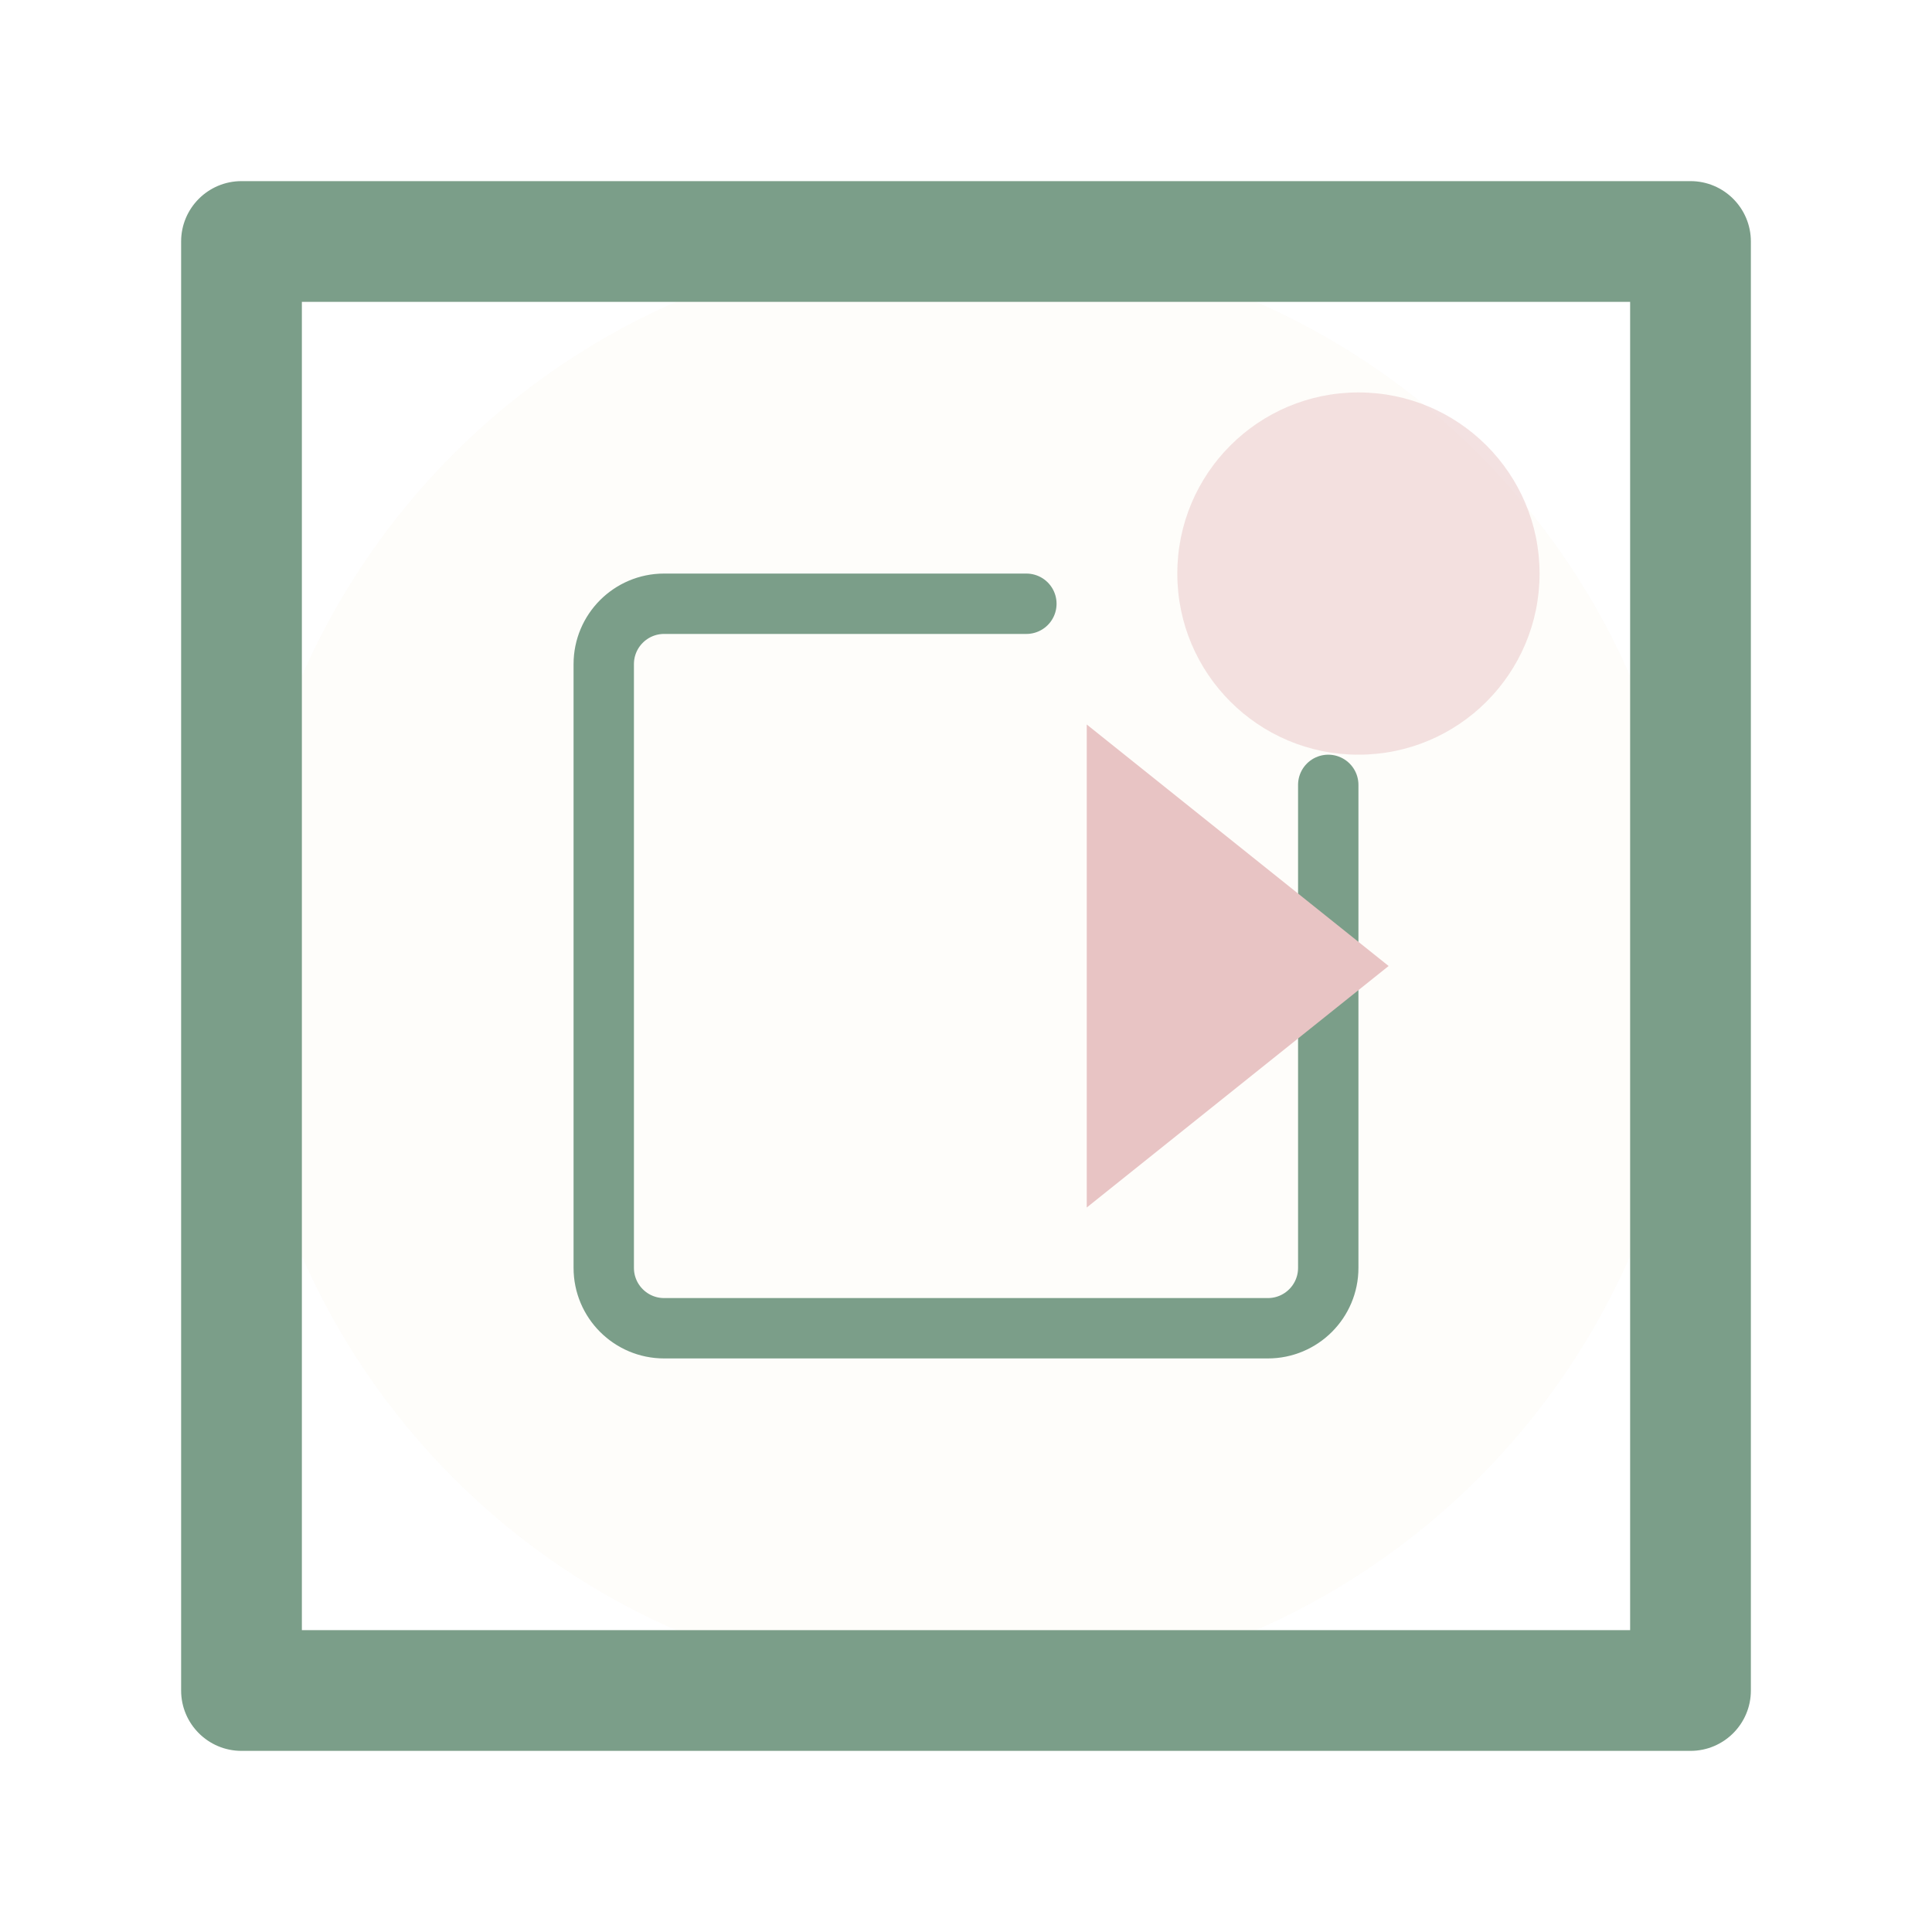
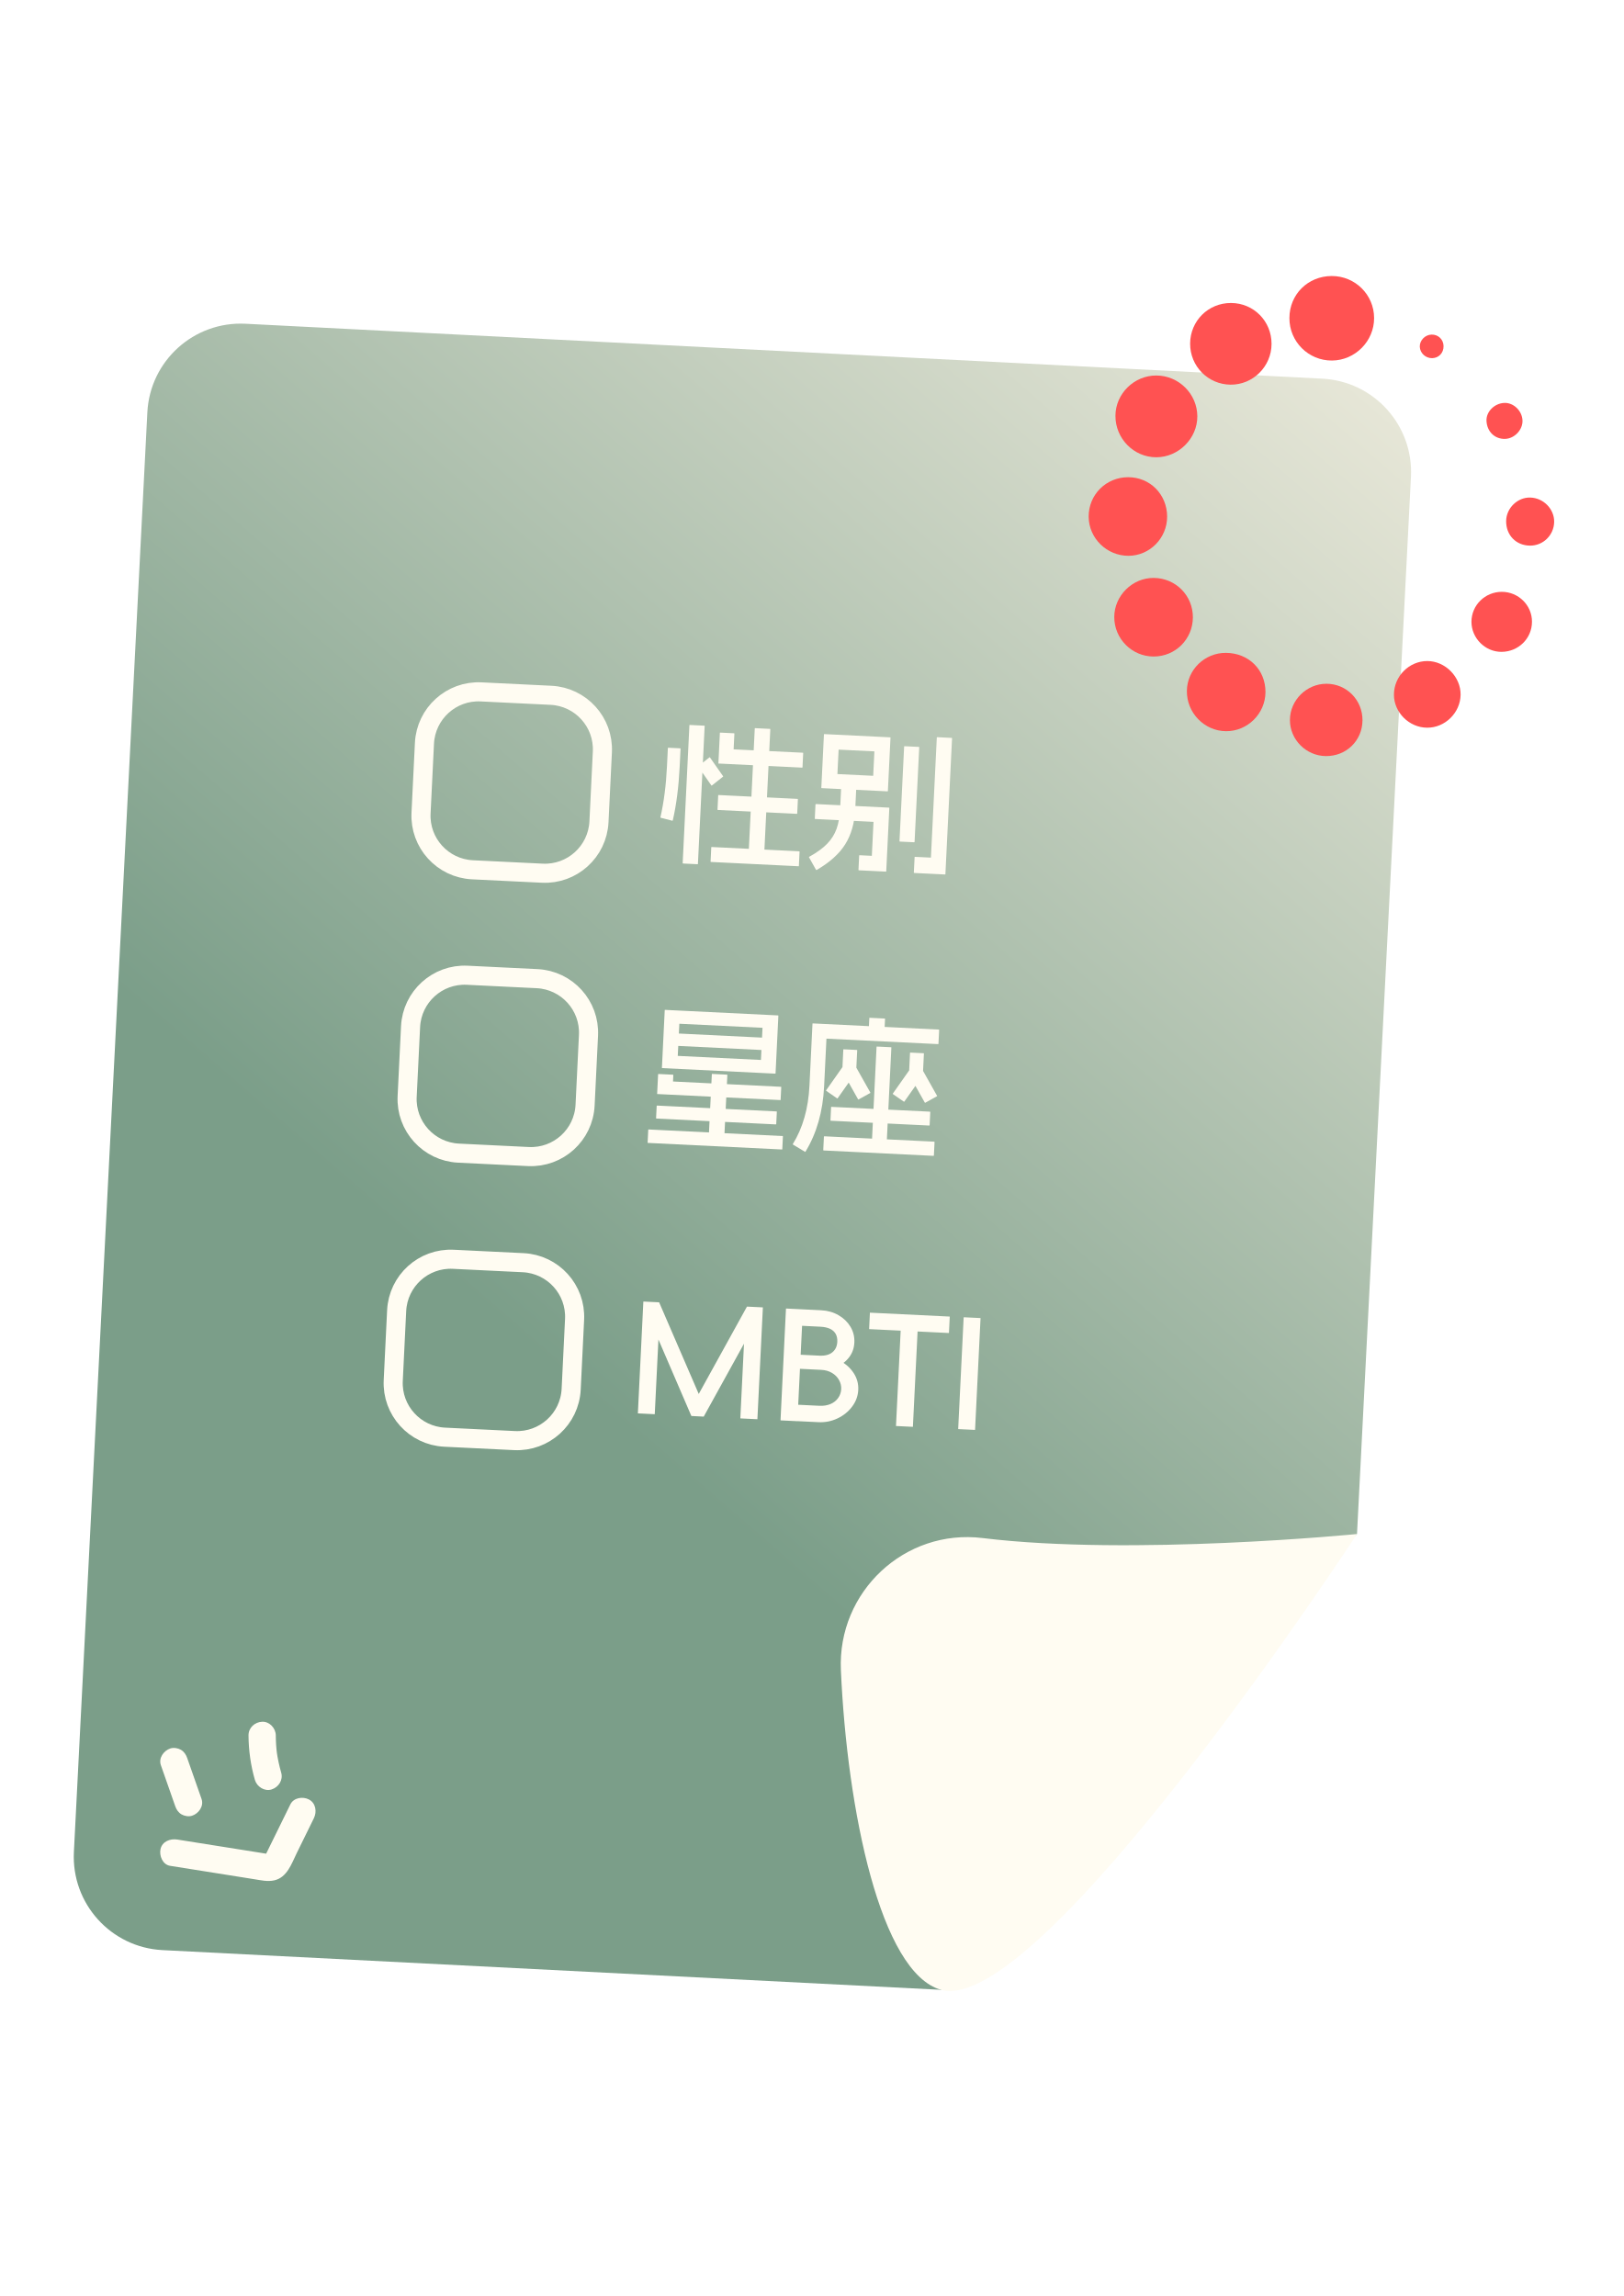
- <svg xmlns="http://www.w3.org/2000/svg" width="256" height="256" viewBox="0 0 256 256">
-   <rect width="256" height="256" fill="none" />
-   <circle cx="128" cy="128" r="96" fill="#F9F3E5" opacity="0.2" />
-   <path d="M216,40V216H40V40H216m8-16H32A8,8,0,0,0,24,32V224a8,8,0,0,0,8,8H224a8,8,0,0,0,8-8V32a8,8,0,0,0-8-8Z" fill="#7B9E89" />
-   <path d="M176,104v64a8,8,0,0,1-8,8H88a8,8,0,0,1-8-8V88a8,8,0,0,1,8-8h48" fill="none" stroke="#7B9E89" stroke-linecap="round" stroke-linejoin="round" stroke-width="8" />
-   <path d="M184,128l-40,32V96Z" fill="#E8C4C4" />
-   <circle cx="180" cy="76" r="24" fill="#E8C4C4" opacity="0.5" />
+ <svg xmlns="http://www.w3.org/2000/svg" version="1.1" id="图层_1" x="0px" y="0px" viewBox="0 0 595.28 841.89" style="enable-background:new 0 0 595.28 841.89;" xml:space="preserve">
+   <style type="text/css">
+ 	.st0{fill:url(#SVGID_1_);}
+ 	.st1{fill:#FFFCF2;}
+ 	.st2{fill:none;stroke:#FFFCF2;stroke-width:7;stroke-miterlimit:10;}
+ 	.st3{fill:#FF5252;}
+ </style>
+   <g>
+     <linearGradient id="SVGID_1_" gradientUnits="userSpaceOnUse" x1="46.694" y1="615.648" x2="525.675" y2="62.886">
+       <stop offset="0.258" style="stop-color:#7B9E89" />
+       <stop offset="1" style="stop-color:#F8F2E4" />
+     </linearGradient>
+     <path class="st0" d="M497.5,562.49l19.78-387.66c0.96-18.91-13.58-35.01-32.49-35.98L90,118.71   c-18.91-0.96-35.01,13.58-35.98,32.49L27.09,679.08c-0.96,18.91,13.58,35.01,32.49,35.98l285.43,14.56L497.5,562.49z" />
+     <path class="st1" d="M497.5,562.49c0,0-82.6,8.17-137.25,1.48c-28.56-3.5-53.25,19.67-51.97,48.41   c2.28,51.22,14.48,111.03,36.73,117.24C381.58,739.84,497.5,562.49,497.5,562.49z" />
+     <path class="st2" d="M198.81,320.18l-25.61-1.25c-10.94-0.54-19.38-9.84-18.84-20.78l1.25-25.61c0.54-10.94,9.84-19.38,20.78-18.84   l25.61,1.25c10.94,0.54,19.38,9.84,18.84,20.78l-1.25,25.61C219.05,312.28,209.75,320.72,198.81,320.18z" />
+     <path class="st2" d="M193.72,424.08l-25.61-1.25c-10.94-0.54-19.38-9.84-18.84-20.78l1.25-25.61c0.54-10.94,9.84-19.38,20.78-18.84   l25.61,1.25c10.94,0.54,19.38,9.84,18.84,20.78l-1.25,25.61C213.97,416.18,204.66,424.61,193.72,424.08z" />
+     <path class="st2" d="M188.62,528.23l-25.61-1.25c-10.94-0.54-19.38-9.84-18.84-20.78l1.25-25.61c0.54-10.94,9.84-19.38,20.78-18.84   l25.61,1.25c10.94,0.54,19.38,9.84,18.84,20.78l-1.25,25.61C208.87,520.33,199.56,528.76,188.62,528.23z" />
+     <g>
+       <g>
+         <path class="st1" d="M58.98,647.26c1.76,5.01,3.51,10.03,5.27,15.04c0.43,1.24,1.14,2.31,2.3,2.99c1.07,0.63,2.65,0.89,3.85,0.5     c2.43-0.79,4.42-3.51,3.49-6.15c-1.76-5.01-3.51-10.03-5.27-15.04c-0.43-1.24-1.14-2.31-2.3-2.99c-1.07-0.63-2.65-0.89-3.85-0.5     C60.04,641.9,58.05,644.62,58.98,647.26L58.98,647.26z" />
+       </g>
+     </g>
+     <g>
+       <g>
+         <path class="st1" d="M91.11,636.31c0.03,5.5,0.81,11.05,2.34,16.34c0.73,2.51,3.56,4.33,6.15,3.49c2.55-0.83,4.27-3.46,3.49-6.15     c-0.74-2.58-1.3-5.2-1.67-7.85c0.06,0.44,0.12,0.89,0.18,1.33c-0.32-2.37-0.48-4.76-0.49-7.15c-0.01-2.61-2.29-5.12-5-5     C93.41,631.44,91.1,633.51,91.11,636.31L91.11,636.31z" />
+       </g>
+     </g>
+     <g>
+       <g>
+         <path class="st1" d="M62.35,684.15c8.26,1.31,16.52,2.63,24.78,3.94c2.04,0.33,4.09,0.65,6.13,0.98     c2.41,0.38,4.84,0.96,7.27,0.42c4.73-1.05,6.36-6.13,8.25-9.98c2.1-4.28,4.2-8.56,6.3-12.83c1.15-2.34,0.71-5.52-1.79-6.84     c-2.25-1.19-5.61-0.71-6.84,1.79c-2.17,4.43-4.34,8.85-6.52,13.28c-0.58,1.18-1.16,2.36-1.74,3.54c-0.2,0.41-0.4,0.83-0.61,1.23     c-0.17,0.34-1.1,1.43-0.28,0.6c0.27-0.25,0.58-0.42,0.93-0.51c-0.55,0.13-0.48,0.12,0.22-0.02c-0.26,0-0.51-0.01-0.77-0.03     c0.63,0.1,0.75,0.11,0.38,0.06c-1.21-0.2-2.42-0.38-3.62-0.58c-9.81-1.56-19.63-3.12-29.44-4.68c-2.57-0.41-5.51,0.66-6.15,3.49     C58.32,680.4,59.59,683.71,62.35,684.15L62.35,684.15z" />
+       </g>
+     </g>
+     <g>
+       <g>
+         <path class="st3" d="M488.2,101.21c8.59-0.04,15.55,6.84,15.57,15.4c0.02,8.49-6.94,15.52-15.44,15.59     c-8.63,0.06-15.64-6.93-15.61-15.57C472.74,107.96,479.48,101.25,488.2,101.21z" />
+         <path class="st3" d="M423.92,137.69c8.24,0.02,15.01,6.75,15.04,14.97c0.03,8.1-6.89,15.01-15.04,15.01     c-8.28,0-15.02-6.86-14.98-15.23C408.98,144.36,415.78,137.67,423.92,137.69z" />
+         <path class="st3" d="M466.17,126.11c-0.02,8.26-6.81,15.01-15.01,14.94c-8.29-0.08-14.88-6.77-14.84-15.07     c0.04-8.34,6.68-14.92,15-14.88C459.64,111.13,466.19,117.77,466.17,126.11z" />
+         <path class="st3" d="M427.89,189.4c0.03,7.88-6.37,14.39-14.17,14.4c-7.96,0.01-14.52-6.42-14.6-14.29     c-0.07-8.07,6.35-14.52,14.47-14.53C421.61,174.97,427.86,181.28,427.89,189.4z" />
+         <path class="st3" d="M449.46,239.39c8.35,0.06,14.52,6.2,14.48,14.4c-0.04,7.91-6.6,14.39-14.48,14.32     c-7.95-0.07-14.43-6.76-14.33-14.79C435.22,245.59,441.66,239.33,449.46,239.39z" />
+         <path class="st3" d="M437.33,226.37c-0.04,8.02-6.42,14.38-14.42,14.36c-7.93-0.02-14.4-6.51-14.4-14.45     c0-7.85,6.64-14.44,14.49-14.37C431.02,211.98,437.36,218.38,437.33,226.37z" />
+         <path class="st3" d="M486.09,277.24c-7.24-0.06-13.21-6.06-13.18-13.24c0.03-7.28,6.12-13.3,13.42-13.28     c7.38,0.02,13.23,5.99,13.18,13.43C499.44,271.58,493.59,277.3,486.09,277.24z" />
+         <path class="st3" d="M511.04,254.69c0.03-6.75,5.55-12.3,12.24-12.3c6.57,0,12.29,5.81,12.2,12.38     c-0.1,6.59-5.72,12.11-12.28,12.06C516.6,266.79,511.01,261.2,511.04,254.69z" />
+         <path class="st3" d="M550.45,239.02c-5.99,0.01-11.01-5.05-10.99-11.06c0.03-6.06,4.97-10.93,11.11-10.95     c6.1-0.01,11.1,4.93,11.08,10.96C561.64,234.12,556.68,239,550.45,239.02z" />
+         <path class="st3" d="M560.84,200.07c-5.11-0.09-8.74-3.9-8.66-9.07c0.07-4.7,4.19-8.69,8.84-8.56c4.85,0.13,8.85,4.22,8.76,8.96     C569.68,196.28,565.69,200.15,560.84,200.07z" />
+         <path class="st3" d="M544.97,154.31c-0.15-3.33,2.87-6.39,6.49-6.57c3.39-0.17,6.57,2.86,6.71,6.42c0.14,3.41-2.9,6.65-6.35,6.77     C548.01,161.04,545.15,158.28,544.97,154.31z" />
+         <path class="st3" d="M529.23,126.9c0.05,2.49-1.76,4.4-4.2,4.43c-2.39,0.03-4.42-1.86-4.51-4.19c-0.09-2.29,1.92-4.38,4.28-4.45     C527.25,122.6,529.19,124.45,529.23,126.9z" />
+       </g>
+     </g>
+   </g>
+   <g>
+     <g>
+       <path class="st1" d="M249.5,274.58l-0.33,6.7c-0.36,7.27-1.19,13.77-2.51,19.51c-0.04,0.11-0.1,0.16-0.17,0.16l-4.27-1.1    c-0.04,0-0.07-0.04-0.11-0.12c1.27-5.56,2.08-11.79,2.41-18.69l0.33-6.7c0.01-0.11,0.06-0.16,0.17-0.16l4.32,0.21    C249.45,274.42,249.5,274.47,249.5,274.58z M258.34,266.2l-2.47,50.53c0,0.11-0.04,0.16-0.12,0.16l-5.31-0.26    c-0.11-0.01-0.16-0.06-0.16-0.17l2.47-50.53c0-0.07,0.06-0.11,0.17-0.1l5.31,0.26C258.31,266.09,258.34,266.12,258.34,266.2z     M260.27,277.72l4.82,6.89c0.03,0.08,0.03,0.13-0.01,0.17l-4.1,3.24c-0.04,0.07-0.1,0.07-0.17-0.01l-4.82-6.89    c-0.03-0.07-0.03-0.13,0.01-0.17l4.1-3.24C260.14,277.64,260.2,277.64,260.27,277.72z M293.13,312.33l-0.25,5.2    c0,0.07-0.06,0.11-0.17,0.1l-32.04-1.57c-0.11-0.01-0.16-0.05-0.16-0.12l0.25-5.2c0.01-0.11,0.06-0.16,0.17-0.16l32.04,1.57    C293.09,312.17,293.14,312.22,293.13,312.33z M292.52,293.11l-0.25,5.2c0,0.07-0.06,0.11-0.17,0.1L263.21,297    c-0.11-0.01-0.16-0.04-0.16-0.12l0.25-5.2c0.01-0.11,0.06-0.16,0.17-0.16l28.89,1.41C292.47,292.94,292.53,293,292.52,293.11z     M269.24,269.01l-0.28,5.76L294.3,276c0.11,0,0.16,0.06,0.16,0.17l-0.25,5.2c0,0.07-0.06,0.11-0.17,0.1l-30.55-1.5l-0.11,0l0-0.11    l0.54-11.12c0-0.07,0.04-0.11,0.12-0.11l5.09,0.25C269.21,268.89,269.24,268.93,269.24,269.01z M282.41,267.38l-2.29,46.76    c-0.01,0.11-0.04,0.16-0.12,0.16l-5.42-0.27c-0.11,0-0.16-0.06-0.16-0.17l2.29-46.76c0-0.07,0.06-0.11,0.17-0.1l5.42,0.27    C282.38,267.26,282.41,267.3,282.41,267.38z" />
+       <path class="st1" d="M314.01,287.06l-0.47,9.68c-0.25,5.06-1.47,9.34-3.68,12.86c-2.21,3.52-5.71,6.65-10.5,9.42    c-0.07,0-0.15-0.04-0.22-0.12l-2.55-4.56c-0.04-0.04-0.02-0.09,0.06-0.16c2.77-1.53,4.96-3.11,6.56-4.75    c1.6-1.64,2.76-3.48,3.49-5.51c0.73-2.04,1.16-4.51,1.31-7.43l0.47-9.68c0.01-0.11,0.06-0.16,0.18-0.16l5.2,0.25    C313.96,286.89,314.01,286.95,314.01,287.06z M326.04,296.25l-1.13,23.19c-0.01,0.11-0.06,0.16-0.17,0.16l-9.85-0.48    c-0.11-0.01-0.16-0.06-0.16-0.17l0.25-5.2c0.01-0.11,0.06-0.16,0.17-0.16l4.48,0.22l0.61-12.45l-21.36-1.05    c-0.11,0-0.16-0.04-0.16-0.12l0.25-5.2c0.01-0.11,0.06-0.16,0.17-0.16l26.73,1.31C325.99,296.14,326.04,296.18,326.04,296.25z     M302.13,269.2c0.04-0.02,0.07-0.02,0.11-0.02l24.07,1.18c0.04,0,0.07,0.01,0.11,0.03c0.04,0.02,0.05,0.05,0.05,0.09l-0.96,19.59    c0,0.04-0.02,0.06-0.06,0.08c-0.04,0.02-0.08,0.02-0.11,0.02l-24.07-1.18c-0.04,0-0.07-0.01-0.11-0.03    c-0.04-0.02-0.05-0.05-0.05-0.09l0.96-19.59C302.07,269.25,302.09,269.22,302.13,269.2z M320.57,275.51l-13.12-0.64l-0.44,8.96    l13.12,0.64L320.57,275.51z M337,274.04l-1.7,34.64c-0.01,0.11-0.06,0.16-0.17,0.16l-5.2-0.25c-0.11-0.01-0.16-0.06-0.16-0.17    l1.7-34.64c0-0.11,0.06-0.16,0.17-0.16l5.2,0.25C336.96,273.87,337.01,273.93,337,274.04z M349.04,270.69l-2.44,49.86    c0,0.07-0.04,0.11-0.12,0.1l-11.29-0.55c-0.11,0-0.16-0.06-0.16-0.17l0.28-5.64c0-0.07,0.06-0.11,0.17-0.1l5.81,0.28l2.16-44.05    c0-0.07,0.04-0.11,0.12-0.11l5.31,0.26C348.99,270.58,349.04,270.62,349.04,270.69z" />
+     </g>
+   </g>
+   <g>
+     <g>
+       <path class="st1" d="M287.03,416.68l-0.23,4.7c0,0.07-0.04,0.11-0.12,0.11l-49.14-2.41c-0.07,0-0.11-0.04-0.11-0.12l0.23-4.7    c0-0.07,0.04-0.11,0.12-0.11l49.14,2.41C287,416.57,287.03,416.61,287.03,416.68z M284.8,407.7l-0.22,4.43    c0,0.11-0.06,0.16-0.17,0.16l-43.72-2.14c-0.11-0.01-0.16-0.06-0.16-0.17l0.22-4.43c0.01-0.11,0.06-0.16,0.17-0.16l43.72,2.14    C284.76,407.53,284.81,407.59,284.8,407.7z M246.85,394.24l-0.11,2.32l39.57,1.94c0.07,0,0.11,0.04,0.11,0.12l-0.23,4.65    c0,0.07-0.04,0.11-0.12,0.1l-45.05-2.21c-0.04,0-0.06-0.01-0.08-0.03c-0.02-0.02-0.03-0.05-0.02-0.08l0.35-7.08    c0.01-0.11,0.06-0.16,0.17-0.16l5.31,0.26C246.82,394.08,246.86,394.13,246.85,394.24z M243.81,370.3l41.39,2.03    c0.11,0,0.16,0.06,0.16,0.17l-1.03,21.08c0,0.08-0.06,0.11-0.17,0.1l-41.39-2.03c-0.07,0-0.11-0.04-0.1-0.12l1.03-21.08    C243.7,370.35,243.74,370.29,243.81,370.3z M282.13,380.72l-0.21,4.32c0,0.07-0.04,0.11-0.12,0.1l-35.86-1.76    c-0.07,0-0.11-0.04-0.1-0.12l0.21-4.32c0-0.07,0.04-0.11,0.12-0.1l35.86,1.76C282.1,380.6,282.14,380.64,282.13,380.72z     M279.55,376.87l-30.49-1.49l-0.58,11.79l30.49,1.49L279.55,376.87z M266.66,394.22l-1.16,23.63c0,0.11-0.06,0.16-0.17,0.16    l-5.42-0.27c-0.07,0-0.11-0.06-0.1-0.17l1.16-23.63c0-0.11,0.04-0.16,0.12-0.16l5.42,0.27    C266.61,394.05,266.66,394.1,266.66,394.22z" />
+       <path class="st1" d="M344.3,377.71l-0.24,4.98c-0.01,0.11-0.05,0.16-0.12,0.16l-40.95-2l-0.86,17.54    c-0.45,9.22-2.73,17.19-6.83,23.91c-0.04,0.07-0.1,0.09-0.17,0.04l-4.42-2.66c-0.07-0.04-0.09-0.1-0.05-0.17    c3.65-5.89,5.69-13.02,6.1-21.39l1.11-22.75c0-0.07,0.04-0.11,0.12-0.11l46.21,2.26C344.27,377.55,344.3,377.6,344.3,377.71z     M342.62,418.79l-0.24,4.87c0,0.11-0.06,0.16-0.17,0.16l-40.23-1.97c-0.11-0.01-0.16-0.06-0.16-0.17l0.24-4.87    c0-0.11,0.06-0.16,0.17-0.16l40.23,1.97C342.57,418.62,342.62,418.68,342.62,418.79z M314.26,385.12l-0.38,7.8    c0,0.11-0.03,0.2-0.07,0.27l-6.73,9.54c-0.11,0.07-0.19,0.07-0.22-0.01l-3.97-2.75c-0.07-0.08-0.07-0.15,0.01-0.22l5.96-8.47    l0.31-6.42c0-0.07,0.06-0.11,0.17-0.1l4.76,0.23C314.21,385,314.26,385.04,314.26,385.12z M341.05,407.79l-0.23,4.76    c-0.01,0.11-0.06,0.16-0.17,0.16l-36.03-1.76c-0.11,0-0.16-0.06-0.16-0.17l0.23-4.76c0.01-0.11,0.06-0.16,0.17-0.16l36.03,1.76    C341,407.62,341.05,407.68,341.05,407.79z M313.69,391.03l5.36,9.53c0.07,0.08,0.07,0.15-0.01,0.22l-4.22,2.34    c-0.04,0.07-0.11,0.07-0.22-0.01l-5.36-9.53c-0.07-0.08-0.07-0.15,0.01-0.22l4.22-2.35C313.51,390.94,313.58,390.95,313.69,391.03    z M324.47,373.64l-0.27,5.48c0,0.07-0.06,0.11-0.17,0.1l-5.48-0.27c-0.07,0-0.11-0.04-0.11-0.12l0.27-5.53    c0-0.07,0.04-0.11,0.12-0.1l5.48,0.27C324.42,373.47,324.48,373.53,324.47,373.64z M326.79,384.12l-1.77,36.14    c0,0.07-0.04,0.11-0.12,0.11l-5.2-0.25c-0.07,0-0.11-0.04-0.11-0.12l1.77-36.14c0-0.07,0.04-0.11,0.12-0.11l5.2,0.25    C326.75,384.01,326.79,384.05,326.79,384.12z M338.72,386.32l-0.38,7.8c0,0.11-0.03,0.2-0.07,0.27l-6.73,9.54    c-0.11,0.07-0.19,0.07-0.22-0.01l-3.97-2.75c-0.07-0.08-0.07-0.15,0.01-0.22l5.96-8.47l0.31-6.42c0-0.07,0.06-0.11,0.17-0.1    l4.76,0.23C338.67,386.2,338.72,386.24,338.72,386.32z M338.15,392.22l5.36,9.53c0.07,0.08,0.07,0.15-0.01,0.22l-4.22,2.35    c-0.04,0.07-0.11,0.07-0.22-0.01l-5.36-9.53c-0.07-0.08-0.07-0.15,0.01-0.22l4.22-2.34C337.97,392.14,338.04,392.15,338.15,392.22    z" />
+     </g>
+   </g>
+   <g>
+     <g>
+       <path class="st1" d="M277.65,520.4c-0.02,0-0.07,0-0.14-0.01l-5.98-0.29c-0.08,0-0.11-0.04-0.11-0.12l1.34-27.28l-14.73,26.68    c0.03,0.04,0.03,0.06,0,0.06c-0.04,0-0.09,0-0.17-0.01l-4.26-0.21c-0.04,0-0.07,0-0.11-0.01c-0.04,0-0.05-0.02-0.05-0.06    l-12.05-27.99l-1.34,27.28c0,0.07-0.02,0.11-0.03,0.11c-0.02,0-0.05,0-0.08,0l-5.98-0.29c-0.04,0-0.06,0-0.08,0    s-0.03-0.04-0.02-0.11l2-40.79c0-0.07,0.01-0.11,0.03-0.11s0.05,0,0.08,0l5.59,0.27c0.07,0,0.11,0.02,0.11,0.06l14.5,33.55    l17.65-31.97c0-0.04,0.06-0.05,0.17-0.05l5.59,0.27c0.04,0,0.06,0,0.08,0c0.02,0,0.03,0.04,0.02,0.11l-2,40.79    C277.68,520.36,277.67,520.4,277.65,520.4z" />
+       <path class="st1" d="M286.15,520.76l2-40.9c0.04-0.04,0.08-0.05,0.11-0.05l6.09,0.3l-2.01,41.01l-6.09-0.3    C286.22,520.82,286.18,520.8,286.15,520.76z M291.49,496.67l8.74,0.43c2.14,0.1,3.78-0.3,4.91-1.23c1.14-0.92,1.75-2.22,1.83-3.88    c0.05-1.11-0.14-2.06-0.58-2.86c-0.44-0.8-1.13-1.42-2.07-1.88c-0.94-0.45-2.13-0.71-3.57-0.78l-7.75-0.38l0.29-6.03l7.75,0.38    c2.36,0.12,4.49,0.72,6.37,1.81c1.89,1.09,3.35,2.51,4.4,4.26c1.04,1.75,1.51,3.68,1.41,5.78c-0.1,2.07-0.75,3.88-1.96,5.45    c-1.21,1.57-2.79,2.74-4.75,3.51c-1.96,0.77-4.14,1.1-6.54,0.99l-8.74-0.43L291.49,496.67z M291.59,515.04l8.8,0.43    c1.51,0.07,2.86-0.14,4.05-0.63c1.19-0.5,2.13-1.24,2.83-2.22c0.7-0.98,1.07-2.07,1.13-3.25s-0.21-2.3-0.81-3.37    c-0.59-1.07-1.46-1.93-2.59-2.6c-1.13-0.67-2.45-1.04-3.97-1.11l-9.08-0.45l0.25-5.15l9.08,0.44c2.43,0.12,4.7,0.75,6.79,1.89    c2.09,1.14,3.73,2.64,4.94,4.51c1.2,1.87,1.75,3.91,1.64,6.13c-0.11,2.21-0.85,4.25-2.24,6.1c-1.39,1.86-3.18,3.3-5.37,4.34    c-2.2,1.04-4.51,1.5-6.95,1.38l-8.8-0.43L291.59,515.04z" />
+       <path class="st1" d="M348.19,482.75l0,0.11l-0.28,5.76c0,0.07-0.01,0.12-0.01,0.14s-0.04,0.03-0.11,0.02l-29.05-1.42    c-0.08,0-0.11-0.01-0.11-0.03s0-0.06,0.01-0.14l0.28-5.76l0-0.11l0.11,0.01l29.05,1.42L348.19,482.75z M334.68,523.19l-0.11-0.01    l-5.98-0.29l-0.11,0l0.01-0.11l1.87-38.13l6.2,0.3l-1.87,38.13L334.68,523.19z" />
+       <path class="st1" d="M357.45,524.31c-0.02,0-0.05,0-0.08,0l-5.98-0.29c-0.04,0-0.06,0-0.08,0c-0.02,0-0.03-0.04-0.02-0.11l2-40.79    c0-0.07,0.01-0.11,0.03-0.11c0.02,0,0.05,0,0.08,0l5.98,0.29c0.04,0,0.06,0,0.08,0c0.02,0,0.03,0.04,0.02,0.11l-2,40.79    C357.48,524.27,357.47,524.31,357.45,524.31z" />
+     </g>
+   </g>
</svg>
